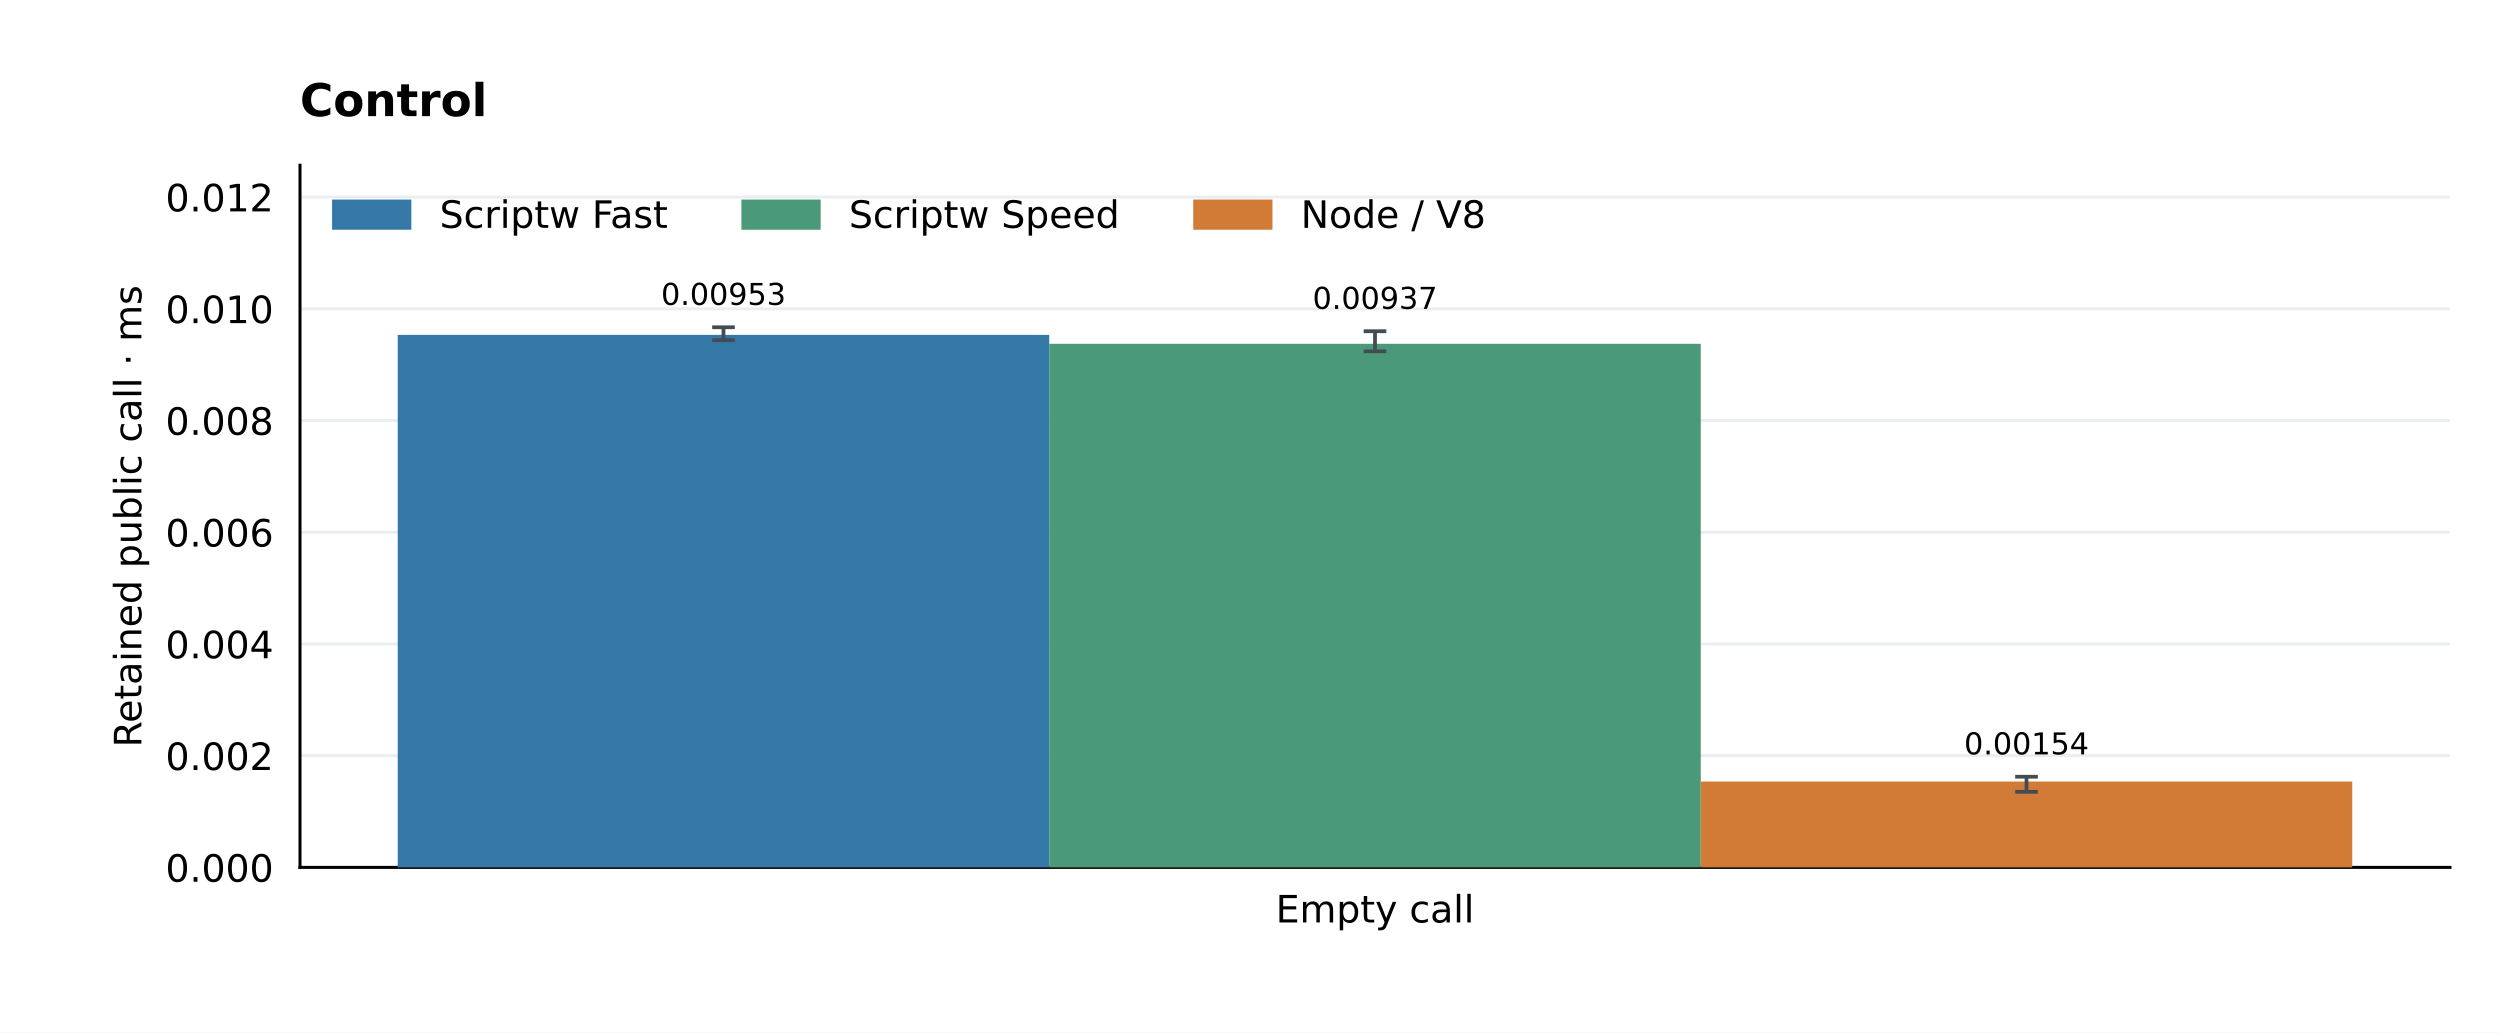
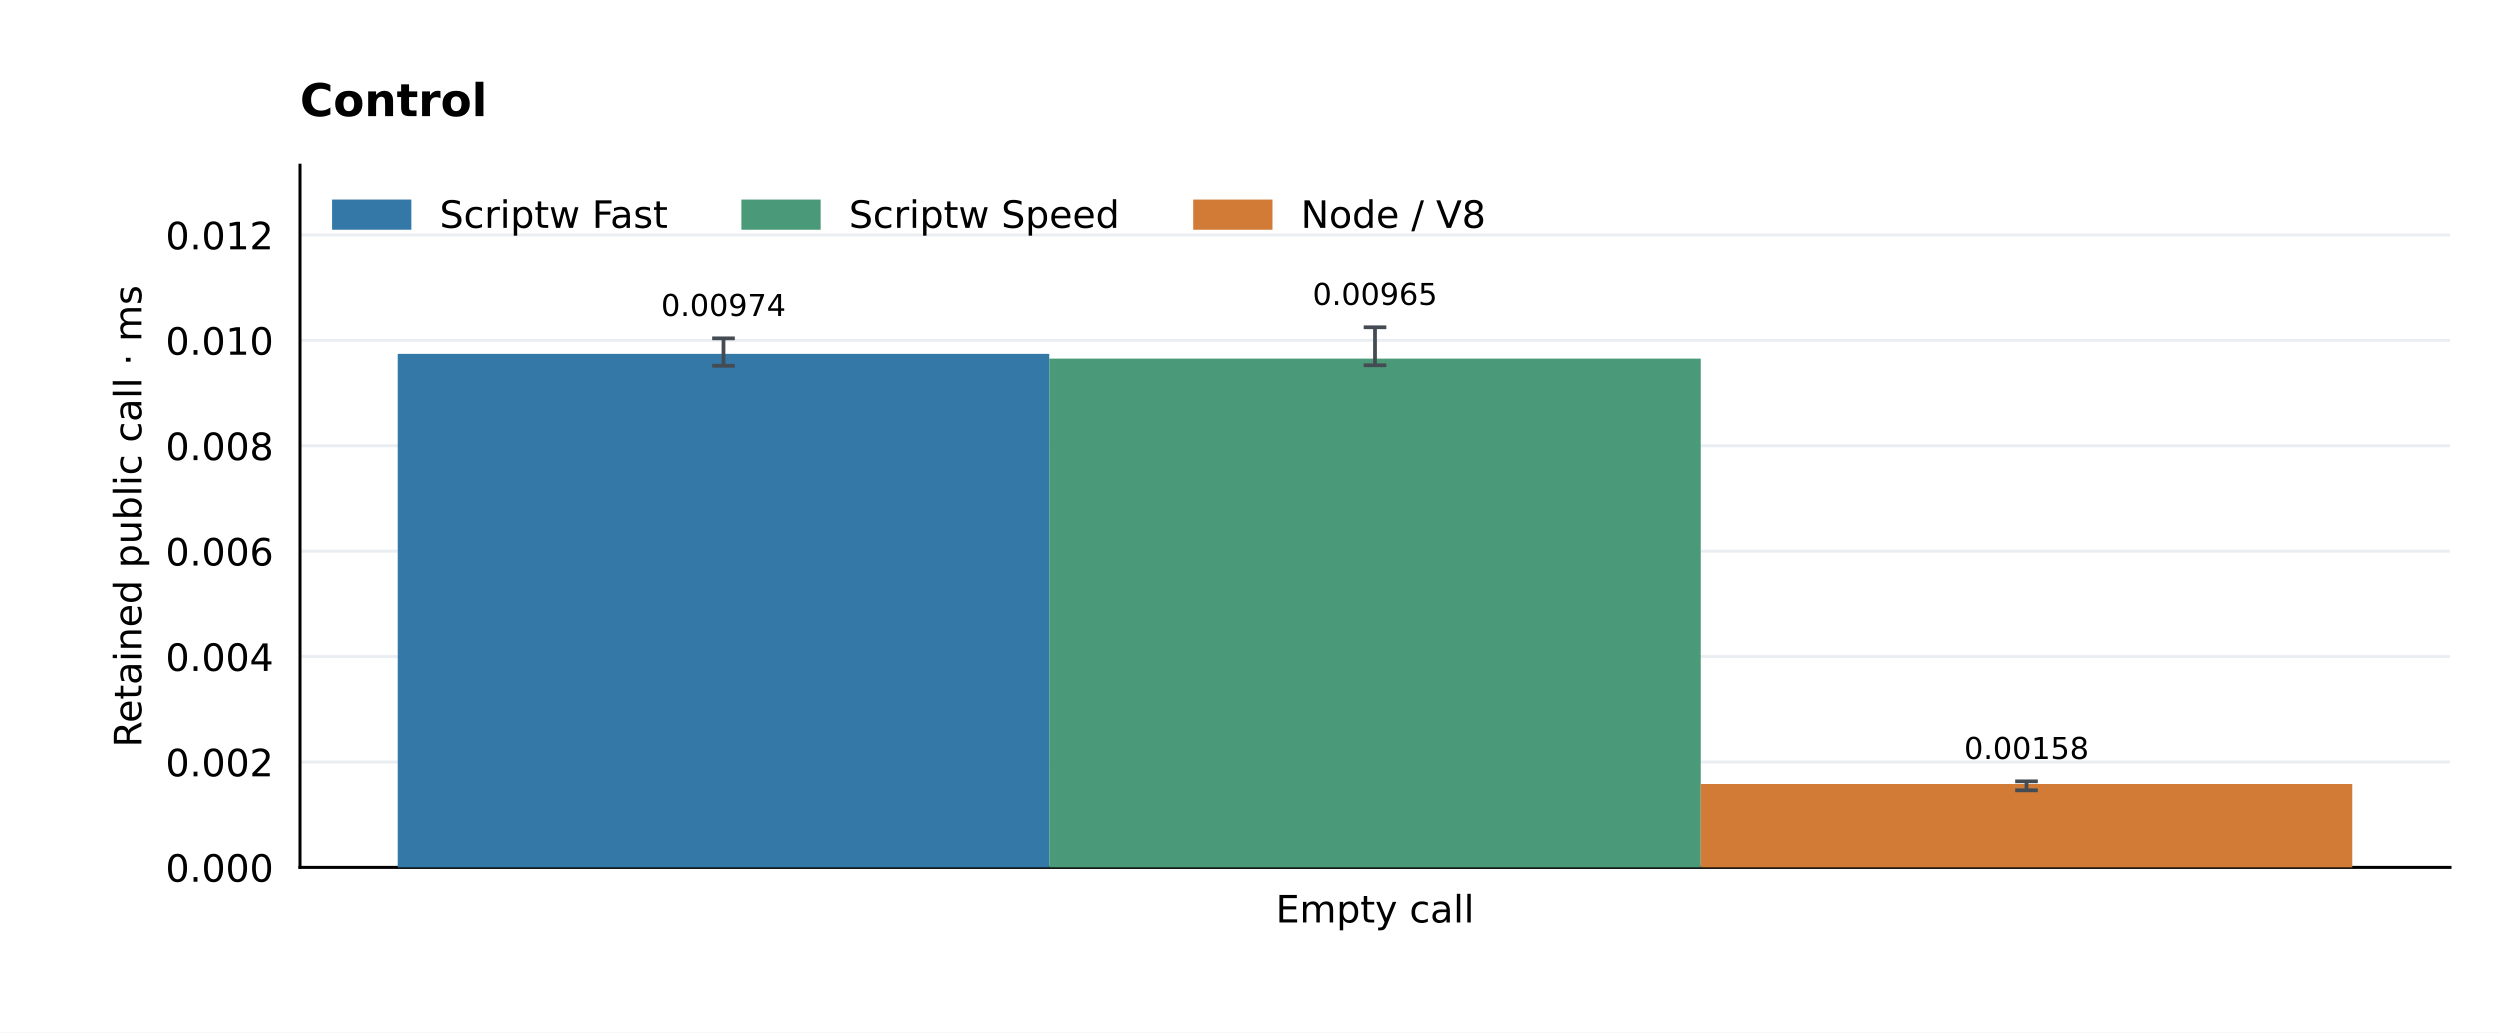
<svg xmlns="http://www.w3.org/2000/svg" xmlns:xlink="http://www.w3.org/1999/xlink" width="662.4pt" height="273.6pt" viewBox="0 0 662.4 273.6" version="1.1">
  <defs>
    <style type="text/css">*{stroke-linejoin: round; stroke-linecap: butt}</style>
  </defs>
  <g id="figure_1">
    <g id="patch_1">
      <path d="M 0 273.6 L 662.4 273.6 L 662.4 0 L 0 0 z " style="fill: #ffffff" />
    </g>
    <g id="axes_1">
      <g id="patch_2">
        <path d="M 79.488 229.824 L 649.152 229.824 L 649.152 43.776 L 79.488 43.776 z " style="fill: #ffffff" />
      </g>
      <g id="matplotlib.axis_1">
        <g id="xtick_1">
          <g id="line2d_1" />
          <g id="text_1">
            <text style="font-size: 10px; font-family: 'DejaVu Sans'; text-anchor: middle" x="364.32" y="244.422" transform="rotate(-0 364.32 244.4224)">Empty call</text>
          </g>
        </g>
      </g>
      <g id="matplotlib.axis_2">
        <g id="ytick_1">
          <g id="line2d_2">
            <path d="M 79.488 229.824 L 649.152 229.824 " clip-path="url(#p7858e82f89)" style="fill: none; stroke: #eaeef2; stroke-width: 0.8; stroke-linecap: square" />
          </g>
          <g id="line2d_3" />
          <g id="text_2">
            <text style="font-size: 10px; font-family: 'DejaVu Sans'; text-anchor: end" x="72.488" y="233.623" transform="rotate(-0 72.488 233.6228)">0.000</text>
          </g>
        </g>
        <g id="ytick_2">
          <g id="line2d_4">
-             <path d="M 79.488 200.221 L 649.152 200.221 " clip-path="url(#p7858e82f89)" style="fill: none; stroke: #eaeef2; stroke-width: 0.8; stroke-linecap: square" />
+             <path d="M 79.488 201.897 L 649.152 201.897 " clip-path="url(#p7858e82f89)" style="fill: none; stroke: #eaeef2; stroke-width: 0.8; stroke-linecap: square" />
          </g>
          <g id="line2d_5" />
          <g id="text_3">
-             <text style="font-size: 10px; font-family: 'DejaVu Sans'; text-anchor: end" x="72.488" y="204.02" transform="rotate(-0 72.488 204.0202)">0.002</text>
+             <text style="font-size: 10px; font-family: 'DejaVu Sans'; text-anchor: end" x="72.488" y="205.695" transform="rotate(-0 72.488 205.6955)">0.002</text>
          </g>
        </g>
        <g id="ytick_3">
          <g id="line2d_6">
-             <path d="M 79.488 170.619 L 649.152 170.619 " clip-path="url(#p7858e82f89)" style="fill: none; stroke: #eaeef2; stroke-width: 0.8; stroke-linecap: square" />
+             <path d="M 79.488 173.969 L 649.152 173.969 " clip-path="url(#p7858e82f89)" style="fill: none; stroke: #eaeef2; stroke-width: 0.8; stroke-linecap: square" />
          </g>
          <g id="line2d_7" />
          <g id="text_4">
-             <text style="font-size: 10px; font-family: 'DejaVu Sans'; text-anchor: end" x="72.488" y="174.418" transform="rotate(-0 72.488 174.4176)">0.004</text>
+             <text style="font-size: 10px; font-family: 'DejaVu Sans'; text-anchor: end" x="72.488" y="177.768" transform="rotate(-0 72.488 177.7681)">0.004</text>
          </g>
        </g>
        <g id="ytick_4">
          <g id="line2d_8">
-             <path d="M 79.488 141.016 L 649.152 141.016 " clip-path="url(#p7858e82f89)" style="fill: none; stroke: #eaeef2; stroke-width: 0.8; stroke-linecap: square" />
+             <path d="M 79.488 146.042 L 649.152 146.042 " clip-path="url(#p7858e82f89)" style="fill: none; stroke: #eaeef2; stroke-width: 0.8; stroke-linecap: square" />
          </g>
          <g id="line2d_9" />
          <g id="text_5">
-             <text style="font-size: 10px; font-family: 'DejaVu Sans'; text-anchor: end" x="72.488" y="144.815" transform="rotate(-0 72.488 144.815)">0.006</text>
+             <text style="font-size: 10px; font-family: 'DejaVu Sans'; text-anchor: end" x="72.488" y="149.841" transform="rotate(-0 72.488 149.8407)">0.006</text>
          </g>
        </g>
        <g id="ytick_5">
          <g id="line2d_10">
-             <path d="M 79.488 111.414 L 649.152 111.414 " clip-path="url(#p7858e82f89)" style="fill: none; stroke: #eaeef2; stroke-width: 0.8; stroke-linecap: square" />
+             <path d="M 79.488 118.114 L 649.152 118.114 " clip-path="url(#p7858e82f89)" style="fill: none; stroke: #eaeef2; stroke-width: 0.8; stroke-linecap: square" />
          </g>
          <g id="line2d_11" />
          <g id="text_6">
-             <text style="font-size: 10px; font-family: 'DejaVu Sans'; text-anchor: end" x="72.488" y="115.212" transform="rotate(-0 72.488 115.2124)">0.008</text>
+             <text style="font-size: 10px; font-family: 'DejaVu Sans'; text-anchor: end" x="72.488" y="121.913" transform="rotate(-0 72.488 121.9133)">0.008</text>
          </g>
        </g>
        <g id="ytick_6">
          <g id="line2d_12">
-             <path d="M 79.488 81.811 L 649.152 81.811 " clip-path="url(#p7858e82f89)" style="fill: none; stroke: #eaeef2; stroke-width: 0.8; stroke-linecap: square" />
+             <path d="M 79.488 90.187 L 649.152 90.187 " clip-path="url(#p7858e82f89)" style="fill: none; stroke: #eaeef2; stroke-width: 0.8; stroke-linecap: square" />
          </g>
          <g id="line2d_13" />
          <g id="text_7">
-             <text style="font-size: 10px; font-family: 'DejaVu Sans'; text-anchor: end" x="72.488" y="85.61" transform="rotate(-0 72.488 85.60975)">0.010</text>
+             <text style="font-size: 10px; font-family: 'DejaVu Sans'; text-anchor: end" x="72.488" y="93.986" transform="rotate(-0 72.488 93.98594)">0.010</text>
          </g>
        </g>
        <g id="ytick_7">
          <g id="line2d_14">
-             <path d="M 79.488 52.208 L 649.152 52.208 " clip-path="url(#p7858e82f89)" style="fill: none; stroke: #eaeef2; stroke-width: 0.8; stroke-linecap: square" />
+             <path d="M 79.488 62.26 L 649.152 62.26 " clip-path="url(#p7858e82f89)" style="fill: none; stroke: #eaeef2; stroke-width: 0.8; stroke-linecap: square" />
          </g>
          <g id="line2d_15" />
          <g id="text_8">
-             <text style="font-size: 10px; font-family: 'DejaVu Sans'; text-anchor: end" x="72.488" y="56.007" transform="rotate(-0 72.488 56.00713)">0.012</text>
+             <text style="font-size: 10px; font-family: 'DejaVu Sans'; text-anchor: end" x="72.488" y="66.059" transform="rotate(-0 72.488 66.05856)">0.012</text>
          </g>
        </g>
        <g id="text_9">
          <text style="font-size: 10px; font-family: 'DejaVu Sans'; text-anchor: middle" x="37.458" y="136.8" transform="rotate(-90 37.45753 136.8)">Retained public call · ms</text>
        </g>
      </g>
      <g id="patch_3">
        <path d="M 79.488 229.824 L 79.488 43.776 " style="fill: none; stroke: #000000; stroke-width: 0.8; stroke-linejoin: miter; stroke-linecap: square" />
      </g>
      <g id="patch_4">
        <path d="M 79.488 229.824 L 649.152 229.824 " style="fill: none; stroke: #000000; stroke-width: 0.8; stroke-linejoin: miter; stroke-linecap: square" />
      </g>
      <g id="patch_5">
-         <path d="M 105.382 229.824 L 278.007 229.824 L 278.007 88.723 L 105.382 88.723 z " clip-path="url(#p7858e82f89)" style="fill: #3478a8" />
+         <path d="M 105.382 229.824 L 278.007 229.824 L 278.007 93.769 L 105.382 93.769 z " clip-path="url(#p7858e82f89)" style="fill: #3478a8" />
      </g>
      <g id="text_10">
-         <text style="font-size: 8px; font-family: 'DejaVu Sans'; text-anchor: middle" x="191.695" y="80.788" transform="rotate(-0 191.6945 80.78828)">0.00953</text>
+         <text style="font-size: 8px; font-family: 'DejaVu Sans'; text-anchor: middle" x="191.695" y="83.721" transform="rotate(-0 191.6945 83.72065)">0.00974</text>
      </g>
      <g id="patch_6">
-         <path d="M 278.007 229.824 L 450.633 229.824 L 450.633 91.091 L 278.007 91.091 z " clip-path="url(#p7858e82f89)" style="fill: #4a9a79" />
+         <path d="M 278.007 229.824 L 450.633 229.824 L 450.633 95.019 L 278.007 95.019 z " clip-path="url(#p7858e82f89)" style="fill: #4a9a79" />
      </g>
      <g id="text_11">
-         <text style="font-size: 8px; font-family: 'DejaVu Sans'; text-anchor: middle" x="364.32" y="81.839" transform="rotate(-0 364.32 81.83917)">0.00937</text>
+         <text style="font-size: 8px; font-family: 'DejaVu Sans'; text-anchor: middle" x="364.32" y="80.788" transform="rotate(-0 364.32 80.78828)">0.00965</text>
      </g>
      <g id="patch_7">
-         <path d="M 450.633 229.824 L 623.258 229.824 L 623.258 207.067 L 450.633 207.067 z " clip-path="url(#p7858e82f89)" style="fill: #d17b36" />
+         <path d="M 450.633 229.824 L 623.258 229.824 L 623.258 207.726 L 450.633 207.726 z " clip-path="url(#p7858e82f89)" style="fill: #d17b36" />
      </g>
      <g id="text_12">
-         <text style="font-size: 8px; font-family: 'DejaVu Sans'; text-anchor: middle" x="536.945" y="199.88" transform="rotate(-0 536.9455 199.8796)">0.00154</text>
+         <text style="font-size: 8px; font-family: 'DejaVu Sans'; text-anchor: middle" x="536.945" y="201.099" transform="rotate(-0 536.9455 201.0994)">0.00158</text>
      </g>
      <g id="text_13">
        <text style="font-weight: 700; font-size: 12px; font-family: 'DejaVu Sans'; text-anchor: start" x="79.488" y="30.776" transform="rotate(-0 79.488 30.776)">Control</text>
      </g>
      <g id="LineCollection_1">
-         <path d="M 191.695 90.129 L 191.695 86.71 " clip-path="url(#p7858e82f89)" style="fill: none; stroke: #444b52" />
+         <path d="M 191.695 96.918 L 191.695 89.643 " clip-path="url(#p7858e82f89)" style="fill: none; stroke: #444b52" />
      </g>
      <g id="line2d_16">
        <defs>
          <path id="mb04b10a1a6" d="M 3 0 L -3 -0 " style="stroke: #444b52" />
        </defs>
        <g clip-path="url(#p7858e82f89)">
-           <use xlink:href="#mb04b10a1a6" x="191.695" y="90.129" style="fill: #1f77b4; stroke: #444b52" />
+           <use xlink:href="#mb04b10a1a6" x="191.695" y="96.918" style="fill: #1f77b4; stroke: #444b52" />
        </g>
      </g>
      <g id="line2d_17">
        <g clip-path="url(#p7858e82f89)">
-           <use xlink:href="#mb04b10a1a6" x="191.695" y="86.71" style="fill: #1f77b4; stroke: #444b52" />
+           <use xlink:href="#mb04b10a1a6" x="191.695" y="89.643" style="fill: #1f77b4; stroke: #444b52" />
        </g>
      </g>
      <g id="LineCollection_2">
-         <path d="M 364.32 93.09 L 364.32 87.761 " clip-path="url(#p7858e82f89)" style="fill: none; stroke: #444b52" />
+         <path d="M 364.32 96.778 L 364.32 86.71 " clip-path="url(#p7858e82f89)" style="fill: none; stroke: #444b52" />
      </g>
      <g id="line2d_18">
        <g clip-path="url(#p7858e82f89)">
-           <use xlink:href="#mb04b10a1a6" x="364.32" y="93.09" style="fill: #1f77b4; stroke: #444b52" />
+           <use xlink:href="#mb04b10a1a6" x="364.32" y="96.778" style="fill: #1f77b4; stroke: #444b52" />
        </g>
      </g>
      <g id="line2d_19">
        <g clip-path="url(#p7858e82f89)">
-           <use xlink:href="#mb04b10a1a6" x="364.32" y="87.761" style="fill: #1f77b4; stroke: #444b52" />
+           <use xlink:href="#mb04b10a1a6" x="364.32" y="86.71" style="fill: #1f77b4; stroke: #444b52" />
        </g>
      </g>
      <g id="LineCollection_3">
-         <path d="M 536.945 209.798 L 536.945 205.801 " clip-path="url(#p7858e82f89)" style="fill: none; stroke: #444b52" />
+         <path d="M 536.945 209.395 L 536.945 207.021 " clip-path="url(#p7858e82f89)" style="fill: none; stroke: #444b52" />
      </g>
      <g id="line2d_20">
        <g clip-path="url(#p7858e82f89)">
-           <use xlink:href="#mb04b10a1a6" x="536.945" y="209.798" style="fill: #1f77b4; stroke: #444b52" />
+           <use xlink:href="#mb04b10a1a6" x="536.945" y="209.395" style="fill: #1f77b4; stroke: #444b52" />
        </g>
      </g>
      <g id="line2d_21">
        <g clip-path="url(#p7858e82f89)">
-           <use xlink:href="#mb04b10a1a6" x="536.945" y="205.801" style="fill: #1f77b4; stroke: #444b52" />
+           <use xlink:href="#mb04b10a1a6" x="536.945" y="207.021" style="fill: #1f77b4; stroke: #444b52" />
        </g>
      </g>
      <g id="legend_1">
        <g id="patch_8">
          <path d="M 88.488 60.374 L 108.488 60.374 L 108.488 53.374 L 88.488 53.374 z " style="fill: #3478a8; stroke: #3478a8; stroke-linejoin: miter" />
        </g>
        <g id="text_14">
          <text style="font-size: 10px; font-family: 'DejaVu Sans'; text-anchor: start" x="116.488" y="60.374" transform="rotate(-0 116.488 60.37444)">Scriptw Fast</text>
        </g>
        <g id="patch_9">
          <path d="M 196.941 60.374 L 216.941 60.374 L 216.941 53.374 L 196.941 53.374 z " style="fill: #4a9a79; stroke: #4a9a79; stroke-linejoin: miter" />
        </g>
        <g id="text_15">
          <text style="font-size: 10px; font-family: 'DejaVu Sans'; text-anchor: start" x="224.941" y="60.374" transform="rotate(-0 224.9411 60.37444)">Scriptw Speed</text>
        </g>
        <g id="patch_10">
          <path d="M 316.654 60.374 L 336.654 60.374 L 336.654 53.374 L 316.654 53.374 z " style="fill: #d17b36; stroke: #d17b36; stroke-linejoin: miter" />
        </g>
        <g id="text_16">
          <text style="font-size: 10px; font-family: 'DejaVu Sans'; text-anchor: start" x="344.654" y="60.374" transform="rotate(-0 344.6536 60.37444)">Node / V8</text>
        </g>
      </g>
    </g>
  </g>
  <defs>
    <clipPath id="p7858e82f89">
      <rect x="79.488" y="43.776" width="569.664" height="186.048" />
    </clipPath>
  </defs>
</svg>
